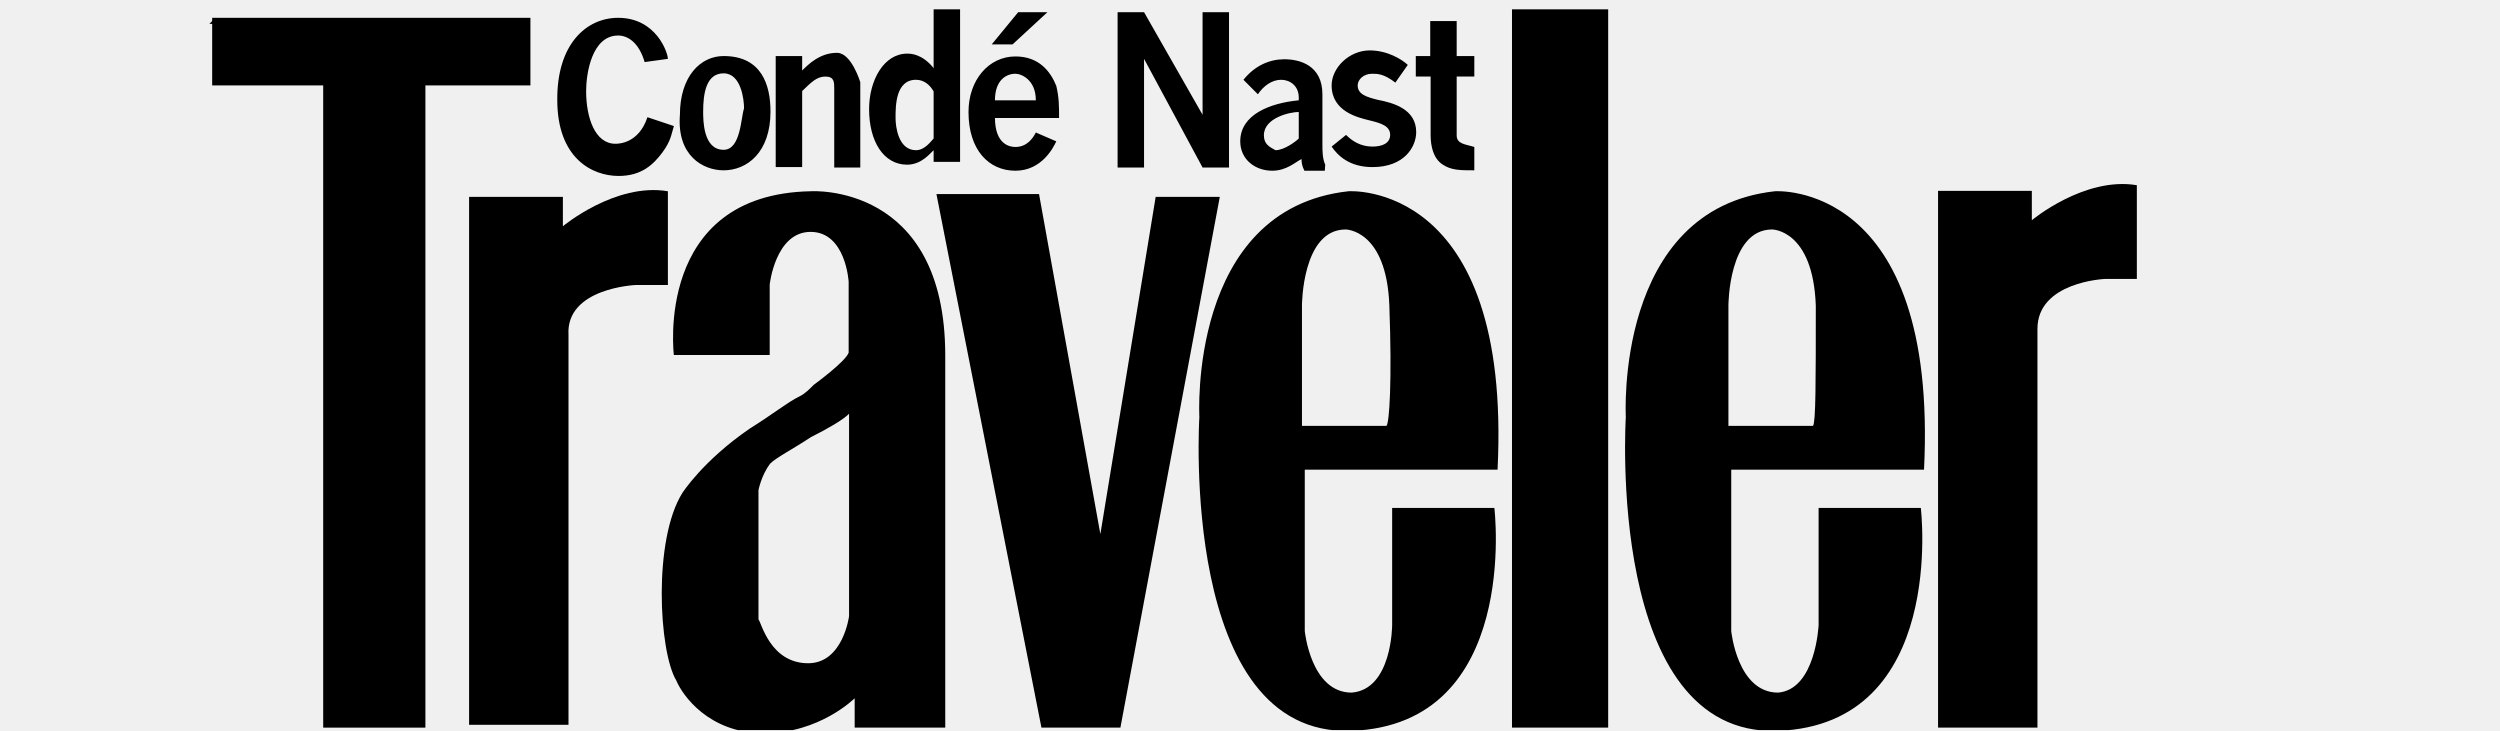
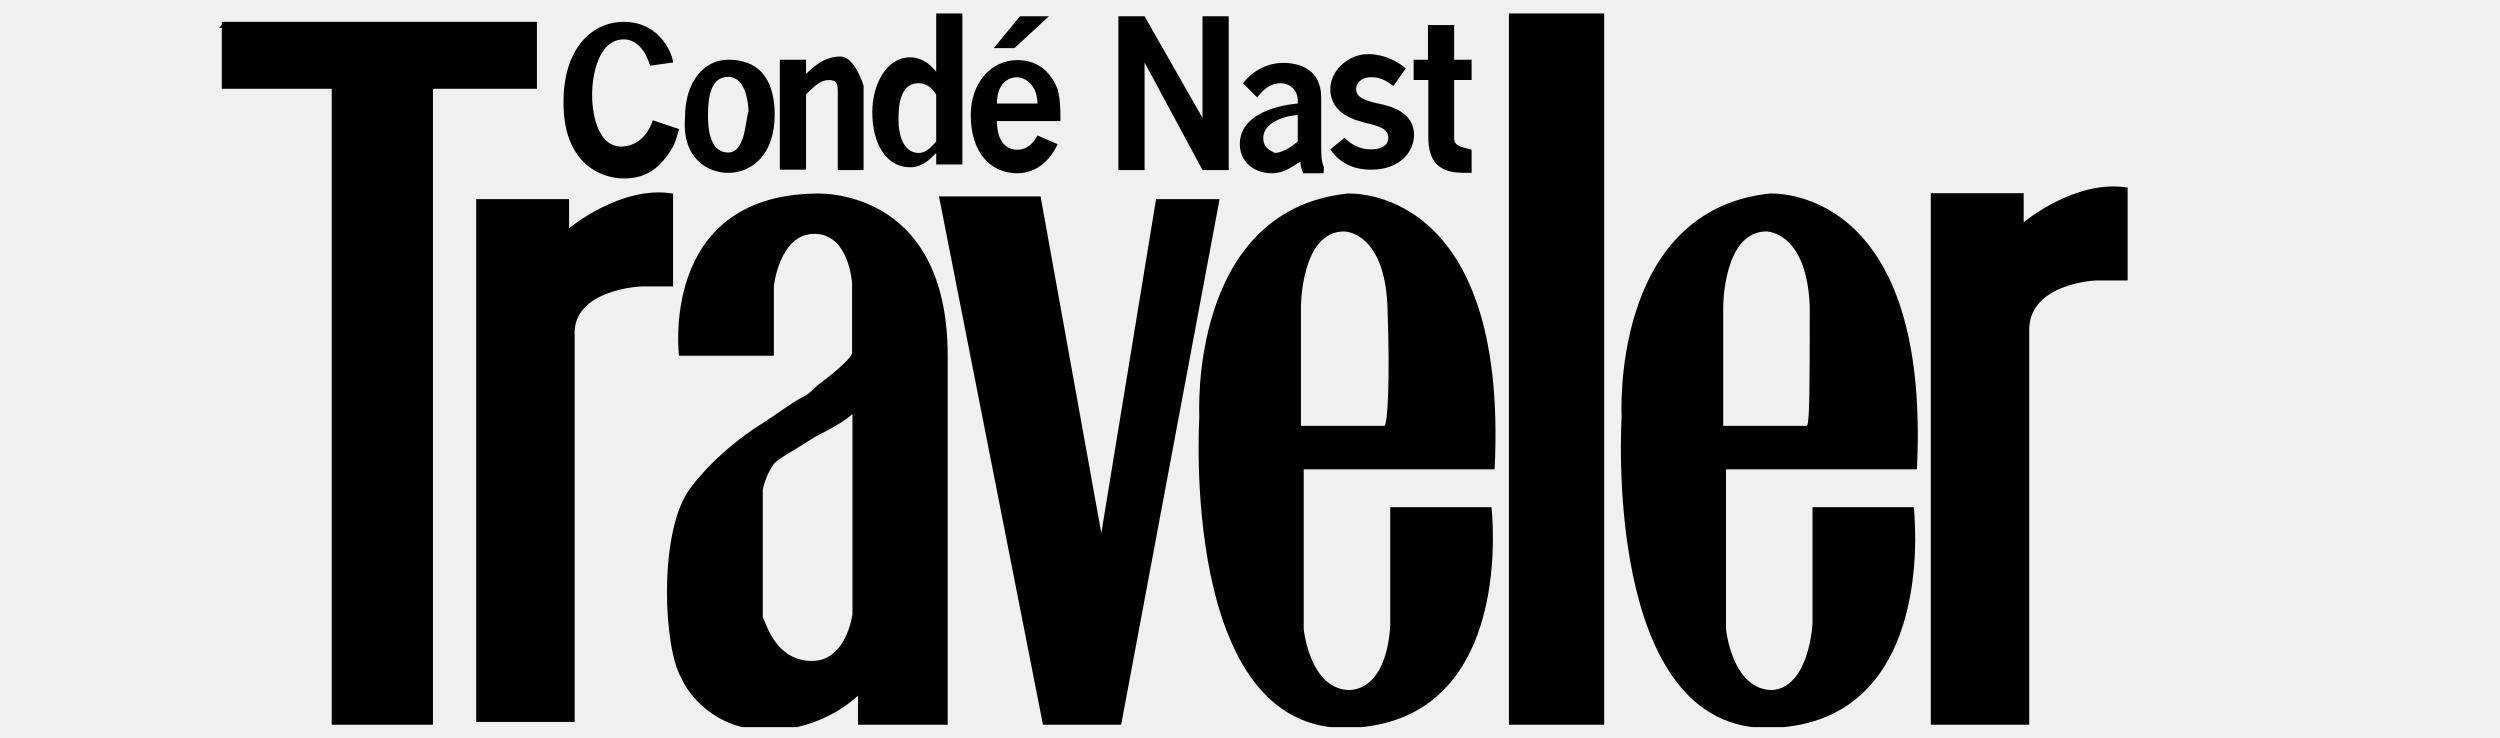
- <svg xmlns="http://www.w3.org/2000/svg" width="428" height="125" viewBox="0 0 428 125" fill="none">
+ <svg xmlns="http://www.w3.org/2000/svg" width="122" height="36" viewBox="0 0 122 36" fill="none">
  <g id="traveler" clip-path="url(#clip0_4_13)">
-     <path id="Vector" d="M35.844 4.083H36.873V3.05L35.844 4.083Z" fill="black" />
-     <path id="Vector_2" d="M36.325 3.05V14.623H55.332V124.57H72.829V14.623H90.807V3.05H36.325Z" fill="black" />
-     <path id="Vector_3" d="M80.377 33.705H96.365V38.734C96.365 38.734 105.354 31.225 114.343 32.741V48.792H108.854C108.854 48.792 96.846 49.274 97.326 57.334V124.087H80.309V33.705H80.377ZM160.317 33.223H177.883L188.382 91.434L197.851 33.705H208.83L191.813 124.57H178.295L160.317 33.223Z" fill="black" />
-     <path id="Vector_4" d="M238.336 107.003V86.956H255.834C255.834 86.956 260.362 124.087 231.337 125.121C201.831 126.154 205.331 71.387 205.331 71.387C205.331 71.387 203.341 35.772 230.857 32.741C230.857 32.741 258.853 30.743 256.382 80.412H223.377V108.036C223.377 108.036 224.406 118.576 231.406 118.576C238.336 118.025 238.336 107.003 238.336 107.003ZM237.856 52.305C237.375 39.285 230.376 39.285 230.376 39.285C222.897 39.285 222.897 52.305 222.897 52.305V72.903H237.375C237.856 72.352 238.336 65.325 237.856 52.305ZM311.345 107.003V86.956H328.843C328.843 86.956 333.372 124.087 304.346 125.121C274.841 126.154 278.34 71.387 278.34 71.387C278.34 71.387 276.35 35.772 303.866 32.741C303.866 32.741 331.862 30.743 329.392 80.412H296.387V108.036C296.387 108.036 297.416 118.576 304.415 118.576C310.865 118.025 311.345 107.003 311.345 107.003ZM310.865 52.305C310.385 39.285 303.386 39.285 303.386 39.285C295.906 39.285 295.906 52.305 295.906 52.305V72.903H310.385C310.865 72.352 310.865 65.325 310.865 52.305ZM258.853 124.57H275.321V1.603H258.853V124.57ZM331.862 32.672H347.85V37.701C347.85 37.701 356.839 30.192 365.828 31.707V47.758H360.339C360.339 47.758 348.811 48.241 348.811 56.301V124.57H331.794V32.672H331.862ZM115.372 60.847C115.372 60.847 111.873 33.223 138.84 32.741C138.84 32.741 161.827 31.225 161.827 60.847V124.57H146.319V119.541C146.319 119.541 140.349 125.534 130.812 125.534C121.342 125.534 116.813 118.99 115.784 116.51C112.765 111.481 111.804 92.398 116.813 84.407C116.813 84.407 120.313 78.896 128.341 73.385C132.321 70.905 134.86 68.838 136.85 67.874C137.879 67.392 138.84 66.359 139.32 65.876C139.32 65.876 144.81 61.881 145.29 60.365V48.241C145.29 48.241 144.81 39.699 138.771 39.699C132.733 39.699 131.772 48.723 131.772 48.723V60.779H115.372V60.847ZM138.359 113.547C144.329 113.547 145.359 105.487 145.359 105.487V70.836C144.329 71.87 141.859 73.316 138.84 74.832C135.821 76.83 132.87 78.345 131.841 79.379C130.331 81.376 129.851 83.925 129.851 83.925V106.038C130.331 106.521 131.841 113.547 138.359 113.547ZM110.363 10.627C109.334 7.114 107.344 6.081 105.835 6.081C101.306 6.081 100.345 12.625 100.345 15.587C100.345 20.134 101.855 24.612 105.354 24.612C105.835 24.612 109.334 24.612 110.844 20.065L115.372 21.581C114.892 23.096 114.892 24.061 113.383 26.127C111.873 28.125 109.883 30.123 105.903 30.123C101.374 30.123 95.405 27.092 95.405 17.103C95.336 7.596 100.345 3.05 105.835 3.05C112.353 3.05 114.343 9.043 114.343 10.076L110.363 10.627ZM123.881 29.159C127.861 29.159 131.909 26.127 131.909 19.101C131.909 14.554 130.4 9.594 123.881 9.594C119.901 9.594 116.402 13.107 116.402 19.652C115.853 26.678 120.382 29.159 123.881 29.159ZM123.881 25.645C120.382 25.645 120.382 20.616 120.382 19.101C120.382 16.07 120.862 12.556 123.881 12.556C126.9 12.556 127.381 17.103 127.381 18.55C126.832 20.134 126.832 25.645 123.881 25.645ZM147.348 28.676H142.82V15.105C142.82 14.072 142.82 13.107 141.31 13.107C139.8 13.107 138.84 14.141 137.33 15.587V28.607H132.801V9.594H137.33V12.074C138.359 11.041 140.349 9.043 143.3 9.043C145.77 9.043 147.28 14.072 147.28 14.072V28.676H147.348ZM164.366 28.676V1.603H159.837V11.661C157.847 9.181 155.857 9.181 155.308 9.181C151.328 9.181 148.789 13.727 148.789 18.687C148.789 24.198 151.26 28.194 155.308 28.194C157.778 28.194 159.288 26.196 159.837 25.714V27.712H164.366V28.676ZM156.818 13.659C158.327 13.659 159.288 14.692 159.837 15.656V23.716C159.357 24.198 158.327 25.714 156.818 25.714C153.799 25.714 153.318 21.718 153.318 20.203C153.318 18.136 153.318 13.659 156.818 13.659ZM173.355 7.596L179.324 2.085H174.315L169.787 7.596H173.355ZM170.335 20.134C170.335 24.681 172.806 25.163 173.835 25.163C175.825 25.163 176.854 23.647 177.335 22.683L180.834 24.198C180.354 25.232 178.364 29.227 173.835 29.227C169.306 29.227 165.807 25.714 165.807 19.17C165.807 13.659 169.306 9.663 173.835 9.663C177.815 9.663 179.805 12.143 180.834 14.692C181.314 16.69 181.314 18.205 181.314 20.203H170.335V20.134ZM177.335 17.172C177.335 13.659 174.864 12.625 173.835 12.625C172.325 12.625 170.335 13.659 170.335 17.172H177.335ZM195.861 2.085L205.88 19.652V2.085H210.408V28.676H205.88L195.861 10.076V28.676H191.333V2.085H195.861ZM226.877 28.194C226.396 27.161 226.396 25.714 226.396 24.681V16.139C226.396 11.11 222.417 10.145 219.878 10.145C217.407 10.145 214.869 11.178 212.879 13.659L215.349 16.139C216.378 14.623 217.819 13.659 219.329 13.659C220.838 13.659 222.348 14.692 222.348 16.69V17.172C217.339 17.654 212.33 19.652 212.33 24.198C212.33 27.23 214.8 29.227 217.819 29.227C220.289 29.227 221.799 27.712 222.828 27.23C222.828 27.712 222.828 28.263 223.309 29.227H226.808L226.877 28.194ZM216.378 23.165C216.378 20.134 220.907 19.17 222.348 19.17V23.716C221.868 24.198 219.878 25.714 218.368 25.714C217.339 25.163 216.378 24.681 216.378 23.165ZM238.885 14.141C236.895 12.625 235.866 12.625 234.905 12.625C233.395 12.625 232.435 13.659 232.435 14.623C232.435 16.139 233.944 16.621 235.934 17.103C238.405 17.585 242.453 18.619 242.453 22.614C242.453 25.094 240.463 28.607 234.974 28.607C230.994 28.607 229.004 26.61 227.975 25.094L230.445 23.096C231.474 24.13 232.915 25.094 234.974 25.094C236.483 25.094 237.993 24.612 237.993 23.096C237.993 21.581 236.483 21.099 234.493 20.616C232.503 20.134 227.975 19.101 227.975 14.623C227.975 11.592 230.994 8.63 234.493 8.63C237.513 8.63 239.983 10.145 241.012 11.11L238.885 14.141ZM249.383 3.601V9.594H252.403V13.107H249.383V23.165C249.383 24.681 250.893 24.681 252.403 25.163V29.159C249.932 29.159 248.423 29.159 246.913 28.125C245.404 27.092 244.923 25.094 244.923 23.096V13.107H242.384V9.594H244.855V3.601H249.383Z" fill="black" />
+     <path id="Vector" d="M10.689 1.358H10.979V1.066L10.689 1.358Z" fill="black" />
+     <path id="Vector_2" d="M10.824 1.066V4.333H16.189V35.366H21.128V4.333H26.202V1.066H10.824Z" fill="black" />
+     <path id="Vector_3" d="M23.259 9.719H27.771V11.139C27.771 11.139 30.308 9.019 32.846 9.447V13.977H31.296C31.296 13.977 27.907 14.114 28.042 16.389V35.23H23.239V9.719H23.259ZM45.822 9.583H50.78L53.744 26.014L56.416 9.719H59.515L54.712 35.366H50.897L45.822 9.583Z" fill="black" />
+     <path id="Vector_4" d="M67.844 30.408V24.75H72.782C72.782 24.75 74.061 35.23 65.868 35.522C57.54 35.813 58.528 20.355 58.528 20.355C58.528 20.355 57.966 10.302 65.733 9.447C65.733 9.447 73.635 8.883 72.937 22.902H63.621V30.7C63.621 30.7 63.912 33.675 65.887 33.675C67.844 33.519 67.844 30.408 67.844 30.408ZM67.708 14.969C67.572 11.294 65.597 11.294 65.597 11.294C63.486 11.294 63.486 14.969 63.486 14.969V20.783H67.573C67.708 20.627 67.844 18.644 67.708 14.969ZM88.451 30.408V24.75H93.39C93.39 24.75 94.668 35.23 86.476 35.522C78.147 35.813 79.135 20.355 79.135 20.355C79.135 20.355 78.573 10.302 86.34 9.447C86.34 9.447 94.242 8.883 93.545 22.902H84.229V30.7C84.229 30.7 84.519 33.675 86.495 33.675C88.316 33.519 88.451 30.408 88.451 30.408ZM88.316 14.969C88.18 11.294 86.204 11.294 86.204 11.294C84.093 11.294 84.093 14.969 84.093 14.969V20.783H88.18C88.316 20.627 88.316 18.644 88.316 14.969ZM73.635 35.366H78.283V0.658H73.635V35.366ZM94.242 9.427H98.755V10.847C98.755 10.847 101.292 8.727 103.829 9.155V13.686H102.28C102.28 13.686 99.026 13.822 99.026 16.097V35.366H94.223V9.427H94.242ZM33.136 17.38C33.136 17.38 32.148 9.583 39.76 9.447C39.76 9.447 46.248 9.019 46.248 17.38V35.366H41.871V33.947C41.871 33.947 40.186 35.639 37.494 35.639C34.821 35.639 33.543 33.791 33.252 33.091C32.4 31.672 32.129 26.286 33.543 24.03C33.543 24.03 34.531 22.475 36.797 20.919C37.92 20.219 38.637 19.636 39.198 19.363C39.489 19.227 39.76 18.936 39.896 18.8C39.896 18.8 41.445 17.672 41.581 17.244V13.822C41.581 13.822 41.445 11.411 39.741 11.411C38.036 11.411 37.765 13.958 37.765 13.958V17.361H33.136V17.38ZM39.624 32.255C41.309 32.255 41.6 29.98 41.6 29.98V20.2C41.309 20.491 40.612 20.9 39.76 21.327C38.908 21.891 38.075 22.319 37.785 22.611C37.358 23.175 37.223 23.894 37.223 23.894V30.136C37.358 30.272 37.785 32.255 39.624 32.255ZM31.722 3.205C31.432 2.214 30.87 1.922 30.444 1.922C29.166 1.922 28.895 3.769 28.895 4.605C28.895 5.889 29.321 7.152 30.308 7.152C30.444 7.152 31.432 7.152 31.858 5.869L33.136 6.297C33.001 6.725 33.001 6.997 32.575 7.58C32.148 8.144 31.587 8.708 30.463 8.708C29.185 8.708 27.5 7.852 27.5 5.033C27.481 2.35 28.895 1.066 30.444 1.066C32.284 1.066 32.846 2.758 32.846 3.05L31.722 3.205ZM35.538 8.436C36.661 8.436 37.804 7.58 37.804 5.597C37.804 4.314 37.378 2.914 35.538 2.914C34.414 2.914 33.427 3.905 33.427 5.752C33.272 7.736 34.55 8.436 35.538 8.436ZM35.538 7.444C34.55 7.444 34.55 6.025 34.55 5.597C34.55 4.741 34.686 3.75 35.538 3.75C36.39 3.75 36.526 5.033 36.526 5.441C36.371 5.889 36.371 7.444 35.538 7.444ZM42.162 8.3H40.883V4.469C40.883 4.177 40.883 3.905 40.457 3.905C40.031 3.905 39.76 4.197 39.334 4.605V8.28H38.056V2.914H39.334V3.614C39.624 3.322 40.186 2.758 41.019 2.758C41.716 2.758 42.142 4.177 42.142 4.177V8.3H42.162ZM46.965 8.3V0.658H45.687V3.497C45.125 2.797 44.563 2.797 44.408 2.797C43.285 2.797 42.568 4.08 42.568 5.48C42.568 7.036 43.266 8.164 44.408 8.164C45.106 8.164 45.532 7.6 45.687 7.464V8.027H46.965V8.3ZM44.834 4.061C45.261 4.061 45.532 4.352 45.687 4.625V6.9C45.551 7.036 45.261 7.464 44.834 7.464C43.982 7.464 43.847 6.336 43.847 5.908C43.847 5.325 43.847 4.061 44.834 4.061ZM49.502 2.35L51.187 0.794H49.773L48.495 2.35H49.502ZM48.65 5.889C48.65 7.172 49.347 7.308 49.638 7.308C50.199 7.308 50.49 6.88 50.626 6.608L51.613 7.036C51.478 7.327 50.916 8.455 49.638 8.455C48.359 8.455 47.372 7.464 47.372 5.616C47.372 4.061 48.359 2.933 49.638 2.933C50.761 2.933 51.323 3.633 51.613 4.352C51.749 4.916 51.749 5.344 51.749 5.908H48.65V5.889ZM50.626 5.052C50.626 4.061 49.928 3.769 49.638 3.769C49.212 3.769 48.65 4.061 48.65 5.052H50.626ZM55.855 0.794L58.682 5.752V0.794H59.961V8.3H58.682L55.855 3.05V8.3H54.577V0.794H55.855ZM64.609 8.164C64.474 7.872 64.474 7.464 64.474 7.172V4.761C64.474 3.341 63.35 3.069 62.634 3.069C61.936 3.069 61.22 3.361 60.658 4.061L61.355 4.761C61.646 4.333 62.053 4.061 62.479 4.061C62.905 4.061 63.331 4.352 63.331 4.916V5.052C61.917 5.189 60.503 5.752 60.503 7.036C60.503 7.891 61.2 8.455 62.053 8.455C62.75 8.455 63.176 8.027 63.466 7.891C63.466 8.027 63.466 8.183 63.602 8.455H64.59L64.609 8.164ZM61.646 6.744C61.646 5.889 62.924 5.616 63.331 5.616V6.9C63.195 7.036 62.634 7.464 62.208 7.464C61.917 7.308 61.646 7.172 61.646 6.744ZM67.999 4.197C67.437 3.769 67.146 3.769 66.875 3.769C66.449 3.769 66.178 4.061 66.178 4.333C66.178 4.761 66.604 4.897 67.166 5.033C67.863 5.169 69.006 5.461 69.006 6.589C69.006 7.289 68.444 8.28 66.895 8.28C65.771 8.28 65.21 7.716 64.919 7.289L65.616 6.725C65.907 7.016 66.314 7.289 66.895 7.289C67.321 7.289 67.747 7.152 67.747 6.725C67.747 6.297 67.321 6.161 66.759 6.025C66.197 5.889 64.919 5.597 64.919 4.333C64.919 3.477 65.771 2.641 66.759 2.641C67.611 2.641 68.308 3.069 68.599 3.341L67.999 4.197ZM70.962 1.222V2.914H71.814V3.905H70.962V6.744C70.962 7.172 71.388 7.172 71.814 7.308V8.436C71.117 8.436 70.691 8.436 70.265 8.144C69.838 7.852 69.703 7.289 69.703 6.725V3.905H68.986V2.914H69.684V1.222H70.962Z" fill="black" />
  </g>
  <defs>
    <clipPath id="clip0_4_13">
-       <rect width="427" height="124" fill="white" transform="translate(0.0648193 0.98291)" />
+       <rect width="120.524" height="35" fill="white" transform="translate(0.589661 0.482971)" />
    </clipPath>
  </defs>
</svg>
